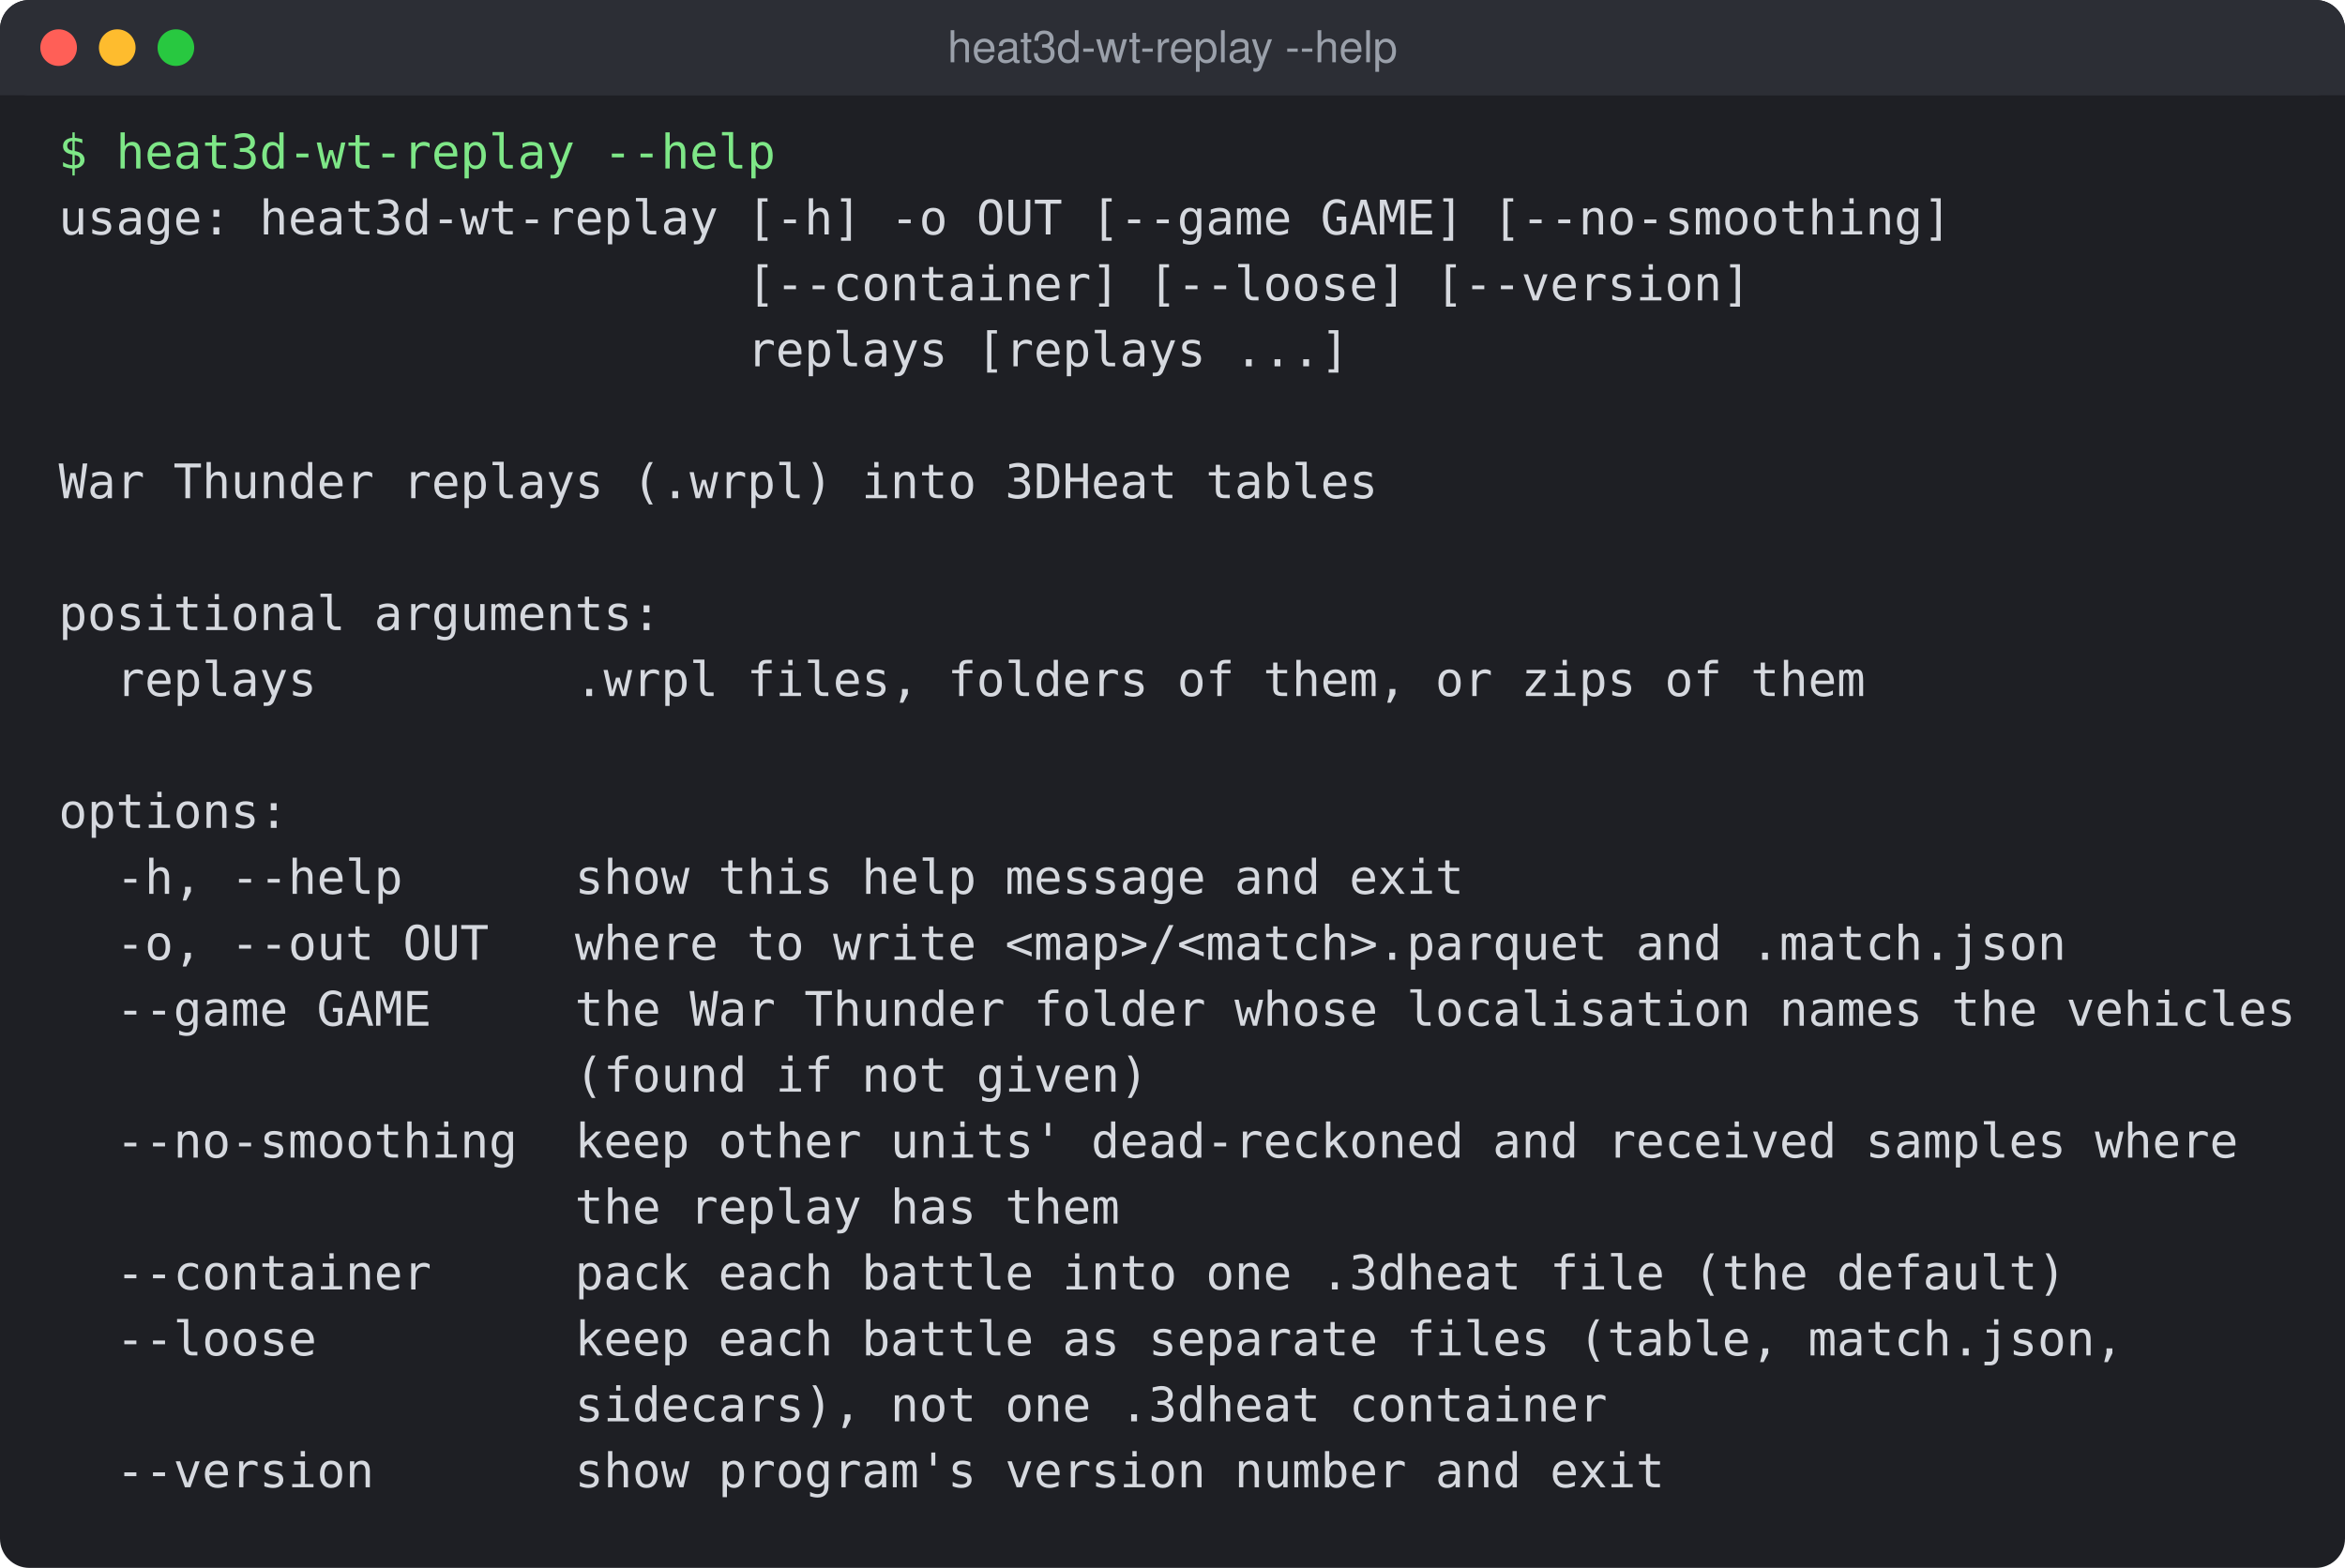
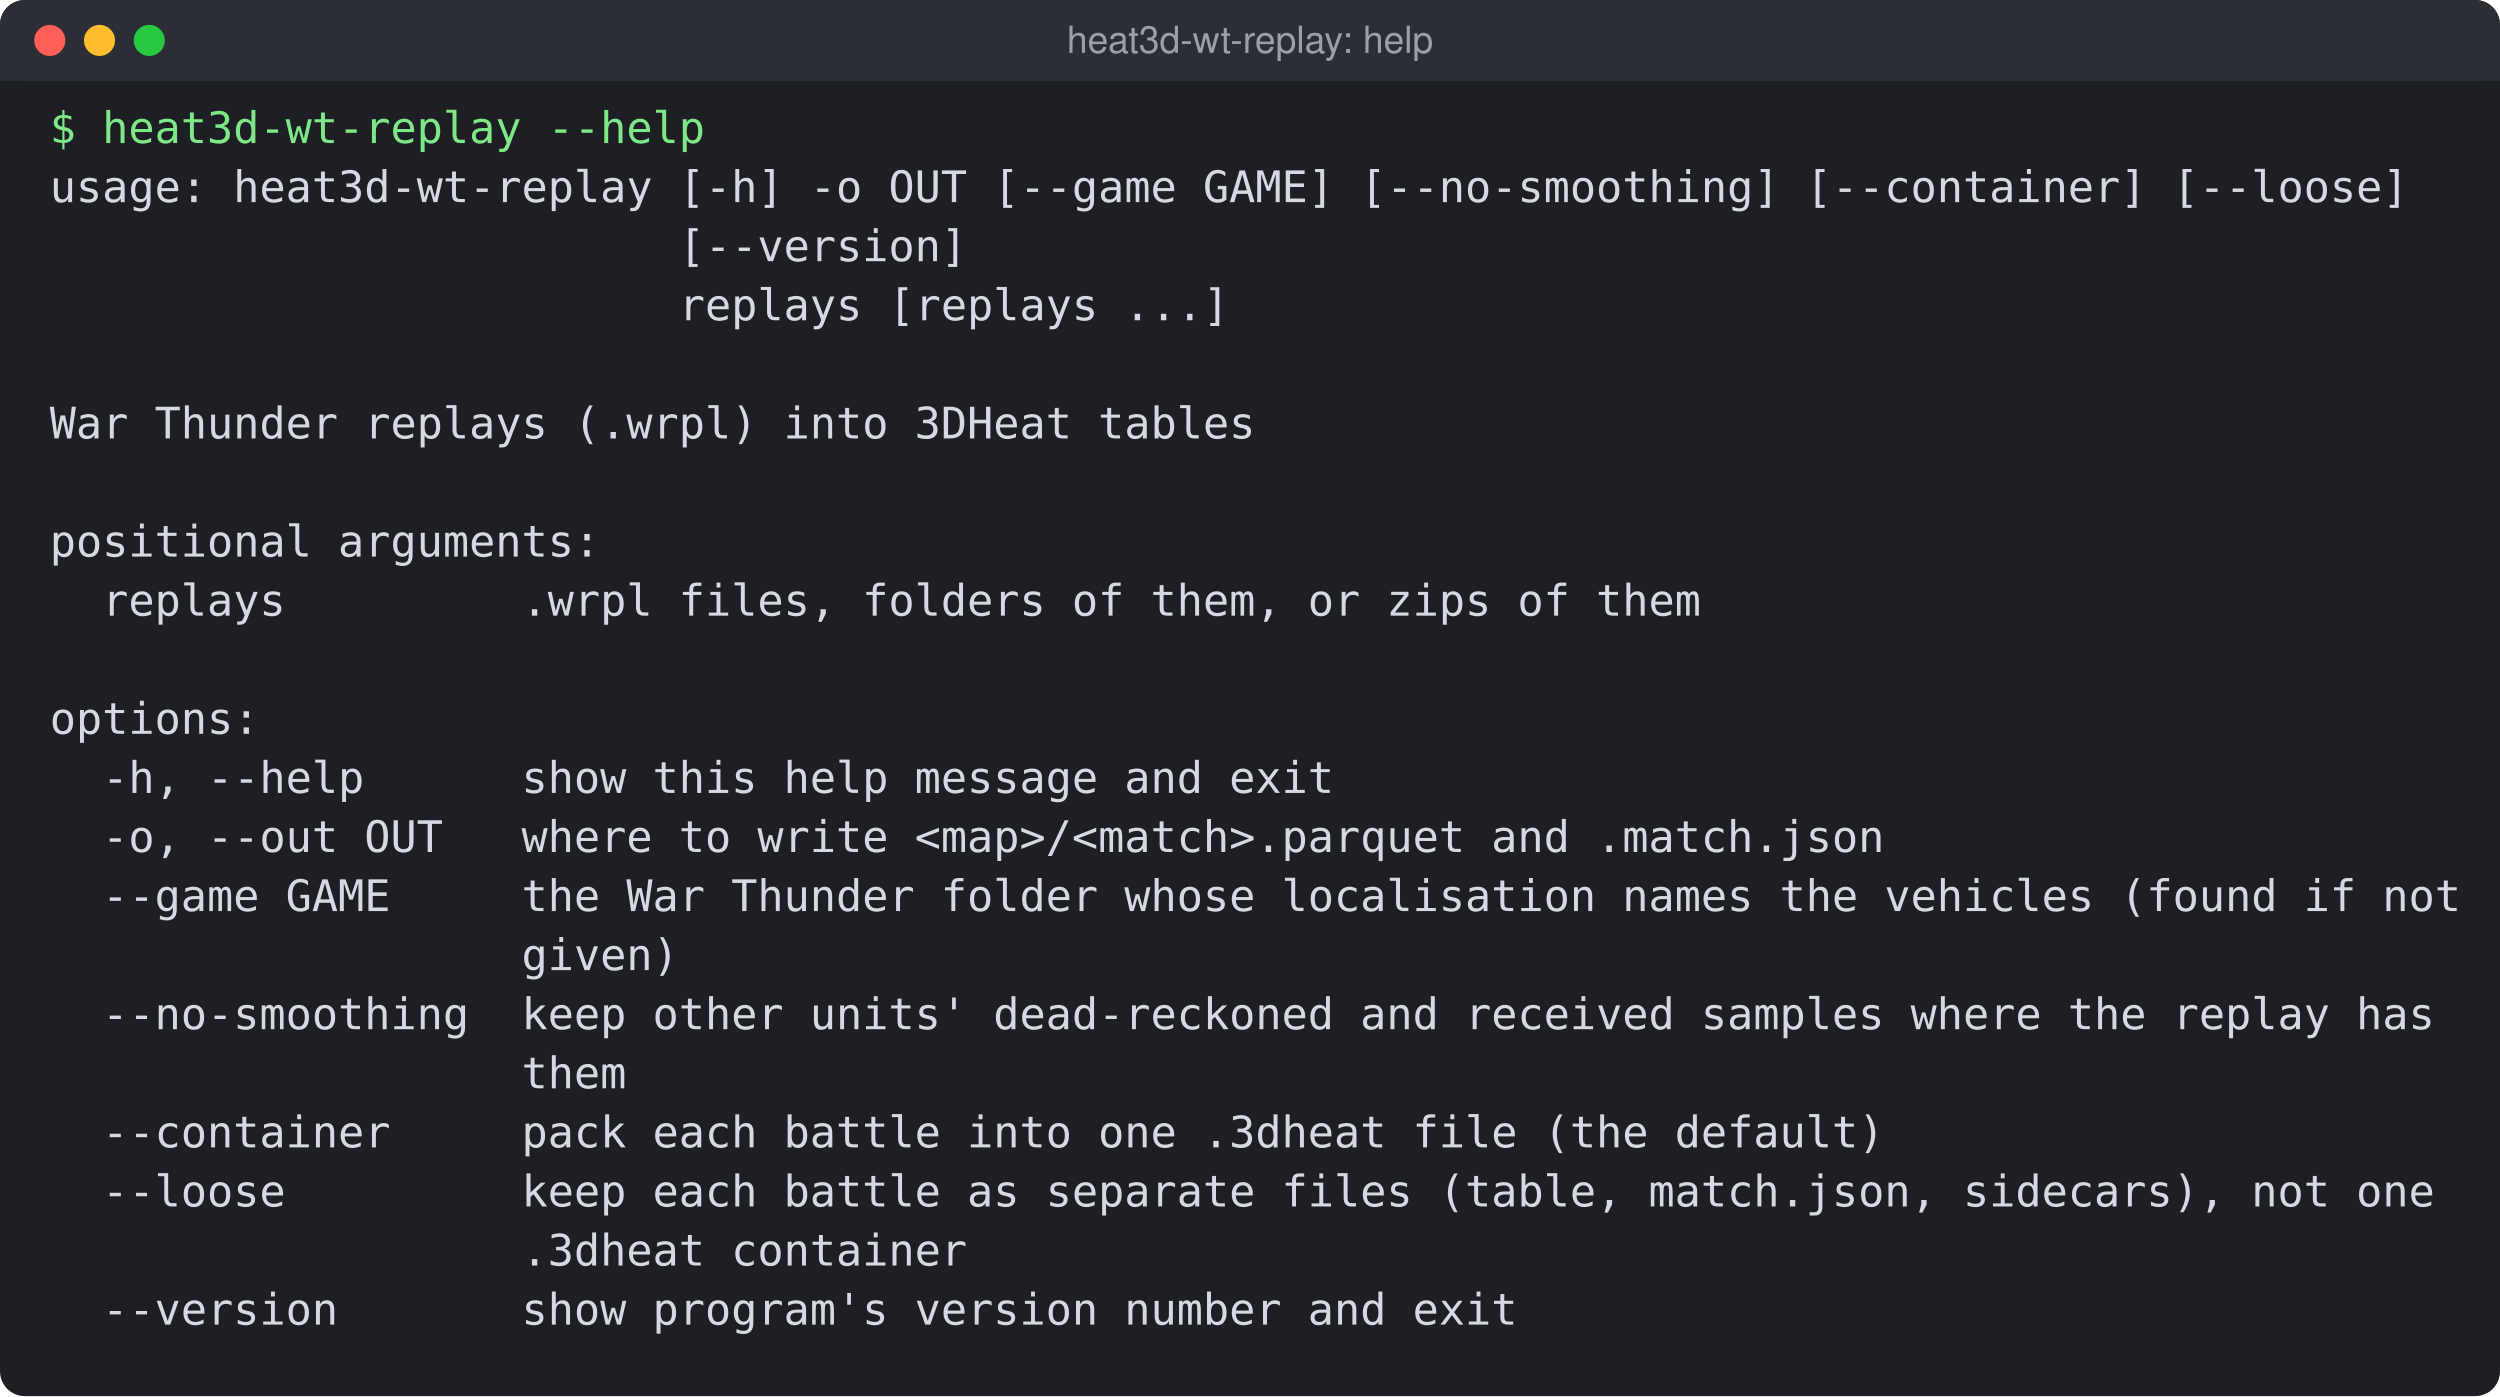
- <svg xmlns="http://www.w3.org/2000/svg" width="640" height="428" viewBox="0 0 640 428" role="img" aria-label="heat3d-wt-replay --help">
-   <rect width="640" height="428" rx="8" fill="#1e1f24" />
-   <rect width="640" height="26" rx="8" fill="#2c2e35" />
-   <rect y="18" width="640" height="8" fill="#2c2e35" />
+ <svg xmlns="http://www.w3.org/2000/svg" width="804" height="449" viewBox="0 0 804 449" role="img" aria-label="heat3d-wt-replay: help">
+   <rect width="804" height="449" rx="8" fill="#1e1f24" />
+   <rect width="804" height="26" rx="8" fill="#2c2e35" />
+   <rect y="18" width="804" height="8" fill="#2c2e35" />
  <circle cx="16" cy="13" r="5" fill="#ff5f57" />
  <circle cx="32" cy="13" r="5" fill="#febc2e" />
  <circle cx="48" cy="13" r="5" fill="#28c840" />
-   <text x="320.0" y="17" fill="#9aa0aa" font-family="Segoe UI,Helvetica,Arial,sans-serif" font-size="12" text-anchor="middle">heat3d-wt-replay --help</text>
-   <g font-family="Consolas,Menlo,DejaVu Sans Mono,monospace" font-size="13" xml:space="preserve" style="white-space:pre">
+   <text x="402.0" y="17" fill="#9aa0aa" font-family="Segoe UI,Helvetica,Arial,sans-serif" font-size="12" text-anchor="middle">heat3d-wt-replay: help</text>
+   <g font-family="Consolas,Menlo,DejaVu Sans Mono,monospace" font-size="14" xml:space="preserve" style="white-space:pre">
    <text x="16" y="46" fill="#7ee787" xml:space="preserve" style="white-space:pre">$ heat3d-wt-replay --help</text>
-     <text x="16" y="64" fill="#d6d9df" xml:space="preserve" style="white-space:pre">usage: heat3d-wt-replay [-h] -o OUT [--game GAME] [--no-smoothing]</text>
-     <text x="16" y="82" fill="#d6d9df" xml:space="preserve" style="white-space:pre">                        [--container] [--loose] [--version]</text>
-     <text x="16" y="100" fill="#d6d9df" xml:space="preserve" style="white-space:pre">                        replays [replays ...]</text>
-     <text x="16" y="118" fill="#d6d9df" xml:space="preserve" style="white-space:pre" />
-     <text x="16" y="136" fill="#d6d9df" xml:space="preserve" style="white-space:pre">War Thunder replays (.wrpl) into 3DHeat tables</text>
-     <text x="16" y="154" fill="#d6d9df" xml:space="preserve" style="white-space:pre" />
-     <text x="16" y="172" fill="#d6d9df" xml:space="preserve" style="white-space:pre">positional arguments:</text>
-     <text x="16" y="190" fill="#d6d9df" xml:space="preserve" style="white-space:pre">  replays         .wrpl files, folders of them, or zips of them</text>
-     <text x="16" y="208" fill="#d6d9df" xml:space="preserve" style="white-space:pre" />
-     <text x="16" y="226" fill="#d6d9df" xml:space="preserve" style="white-space:pre">options:</text>
-     <text x="16" y="244" fill="#d6d9df" xml:space="preserve" style="white-space:pre">  -h, --help      show this help message and exit</text>
-     <text x="16" y="262" fill="#d6d9df" xml:space="preserve" style="white-space:pre">  -o, --out OUT   where to write &lt;map&gt;/&lt;match&gt;.parquet and .match.json</text>
-     <text x="16" y="280" fill="#d6d9df" xml:space="preserve" style="white-space:pre">  --game GAME     the War Thunder folder whose localisation names the vehicles</text>
-     <text x="16" y="298" fill="#d6d9df" xml:space="preserve" style="white-space:pre">                  (found if not given)</text>
-     <text x="16" y="316" fill="#d6d9df" xml:space="preserve" style="white-space:pre">  --no-smoothing  keep other units' dead-reckoned and received samples where</text>
-     <text x="16" y="334" fill="#d6d9df" xml:space="preserve" style="white-space:pre">                  the replay has them</text>
-     <text x="16" y="352" fill="#d6d9df" xml:space="preserve" style="white-space:pre">  --container     pack each battle into one .3dheat file (the default)</text>
-     <text x="16" y="370" fill="#d6d9df" xml:space="preserve" style="white-space:pre">  --loose         keep each battle as separate files (table, match.json,</text>
-     <text x="16" y="388" fill="#d6d9df" xml:space="preserve" style="white-space:pre">                  sidecars), not one .3dheat container</text>
-     <text x="16" y="406" fill="#d6d9df" xml:space="preserve" style="white-space:pre">  --version       show program's version number and exit</text>
+     <text x="16" y="65" fill="#d6d9df" xml:space="preserve" style="white-space:pre">usage: heat3d-wt-replay [-h] -o OUT [--game GAME] [--no-smoothing] [--container] [--loose]</text>
+     <text x="16" y="84" fill="#d6d9df" xml:space="preserve" style="white-space:pre">                        [--version]</text>
+     <text x="16" y="103" fill="#d6d9df" xml:space="preserve" style="white-space:pre">                        replays [replays ...]</text>
+     <text x="16" y="122" fill="#d6d9df" xml:space="preserve" style="white-space:pre" />
+     <text x="16" y="141" fill="#d6d9df" xml:space="preserve" style="white-space:pre">War Thunder replays (.wrpl) into 3DHeat tables</text>
+     <text x="16" y="160" fill="#d6d9df" xml:space="preserve" style="white-space:pre" />
+     <text x="16" y="179" fill="#d6d9df" xml:space="preserve" style="white-space:pre">positional arguments:</text>
+     <text x="16" y="198" fill="#d6d9df" xml:space="preserve" style="white-space:pre">  replays         .wrpl files, folders of them, or zips of them</text>
+     <text x="16" y="217" fill="#d6d9df" xml:space="preserve" style="white-space:pre" />
+     <text x="16" y="236" fill="#d6d9df" xml:space="preserve" style="white-space:pre">options:</text>
+     <text x="16" y="255" fill="#d6d9df" xml:space="preserve" style="white-space:pre">  -h, --help      show this help message and exit</text>
+     <text x="16" y="274" fill="#d6d9df" xml:space="preserve" style="white-space:pre">  -o, --out OUT   where to write &lt;map&gt;/&lt;match&gt;.parquet and .match.json</text>
+     <text x="16" y="293" fill="#d6d9df" xml:space="preserve" style="white-space:pre">  --game GAME     the War Thunder folder whose localisation names the vehicles (found if not</text>
+     <text x="16" y="312" fill="#d6d9df" xml:space="preserve" style="white-space:pre">                  given)</text>
+     <text x="16" y="331" fill="#d6d9df" xml:space="preserve" style="white-space:pre">  --no-smoothing  keep other units' dead-reckoned and received samples where the replay has</text>
+     <text x="16" y="350" fill="#d6d9df" xml:space="preserve" style="white-space:pre">                  them</text>
+     <text x="16" y="369" fill="#d6d9df" xml:space="preserve" style="white-space:pre">  --container     pack each battle into one .3dheat file (the default)</text>
+     <text x="16" y="388" fill="#d6d9df" xml:space="preserve" style="white-space:pre">  --loose         keep each battle as separate files (table, match.json, sidecars), not one</text>
+     <text x="16" y="407" fill="#d6d9df" xml:space="preserve" style="white-space:pre">                  .3dheat container</text>
+     <text x="16" y="426" fill="#d6d9df" xml:space="preserve" style="white-space:pre">  --version       show program's version number and exit</text>
  </g>
</svg>
